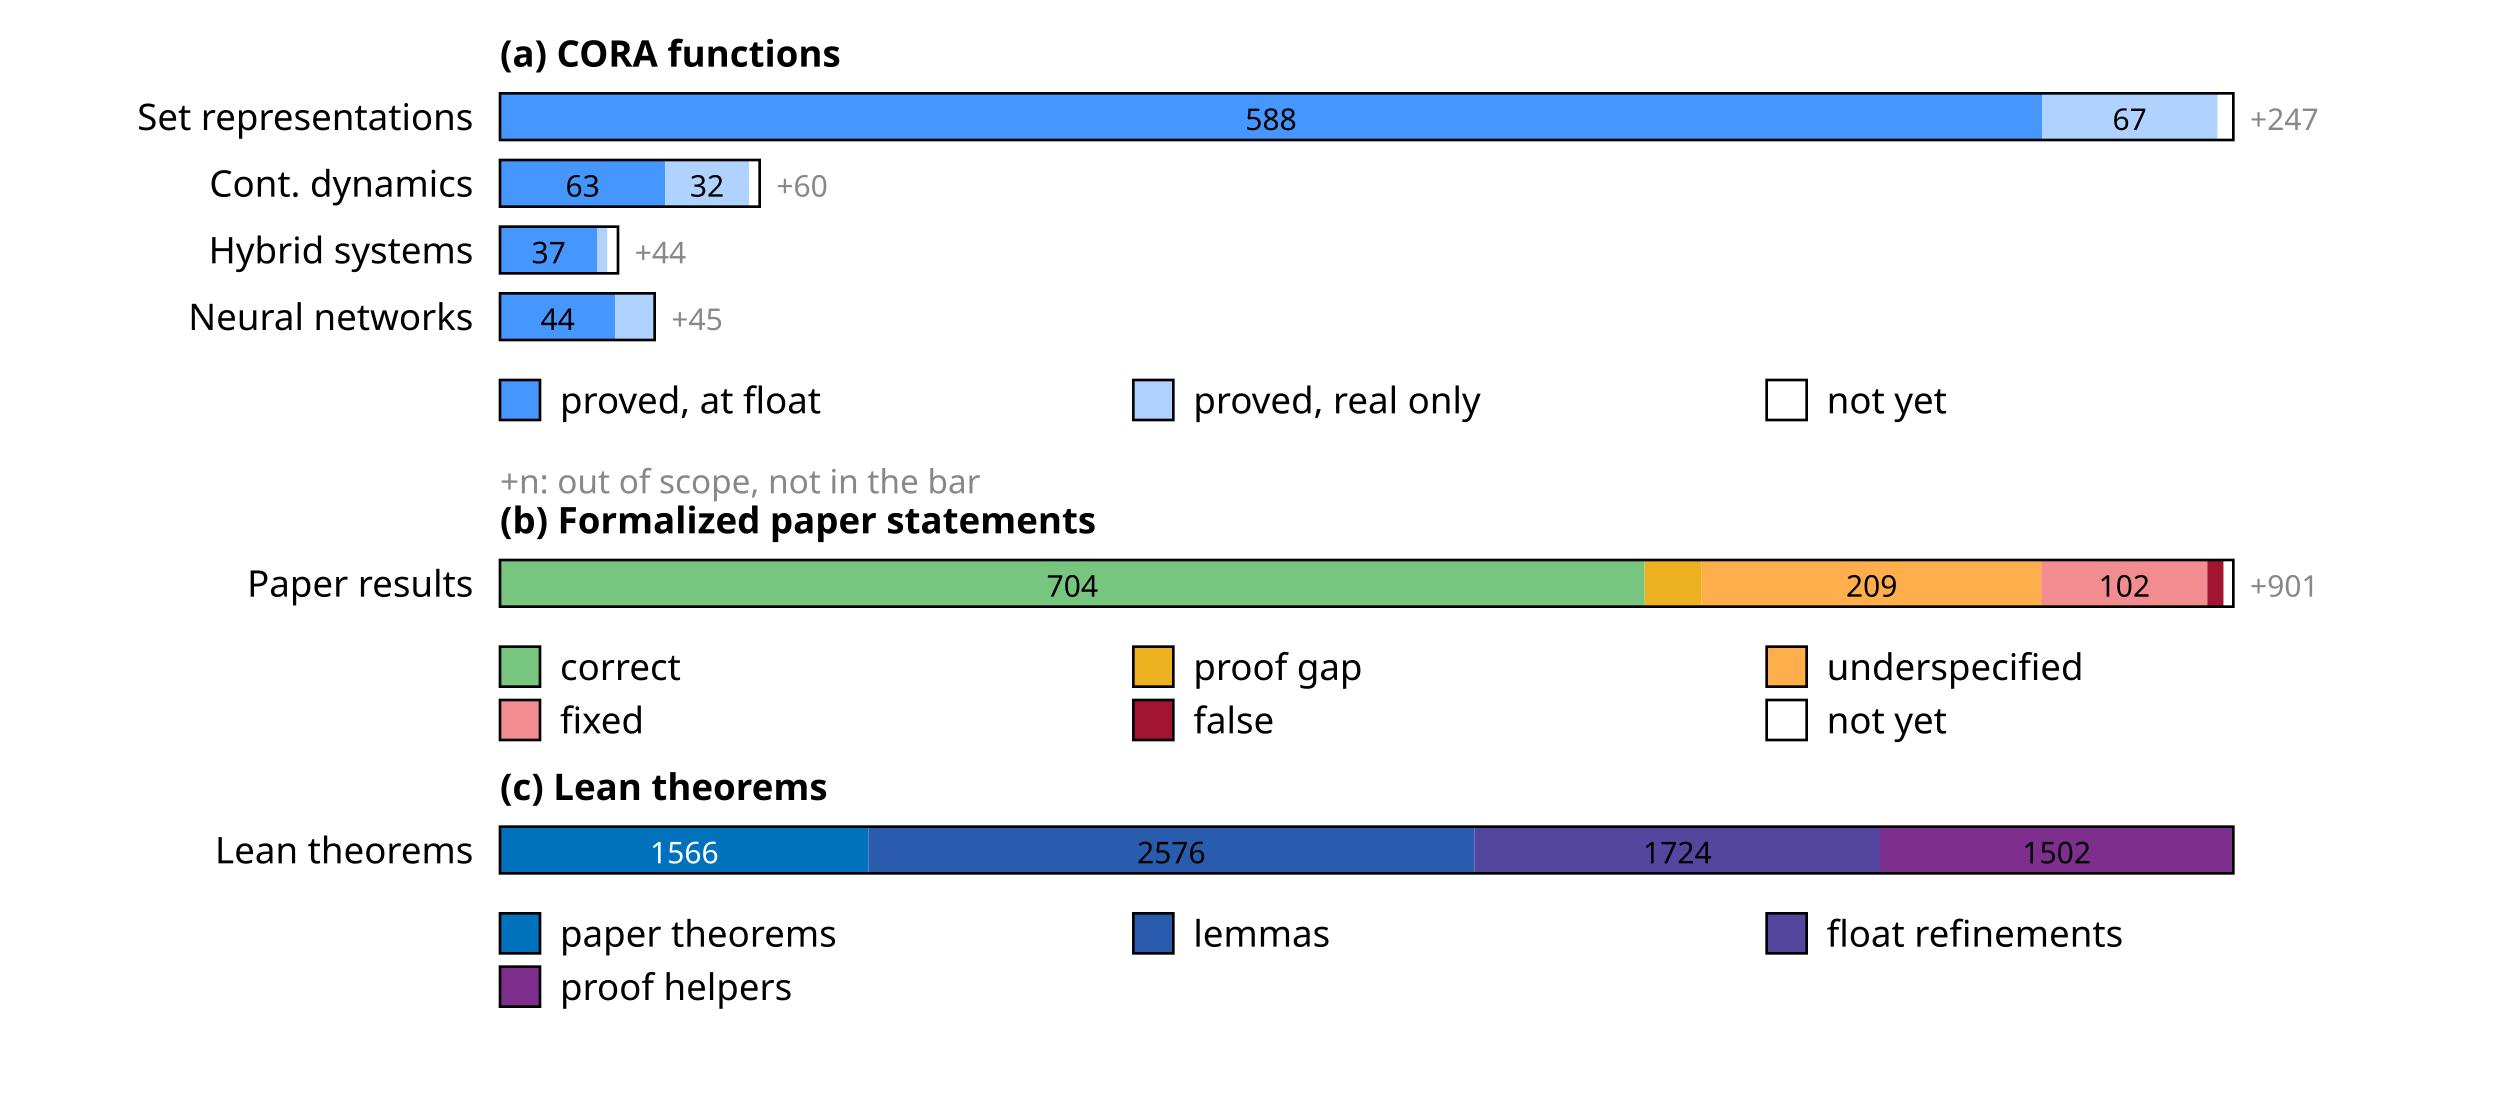
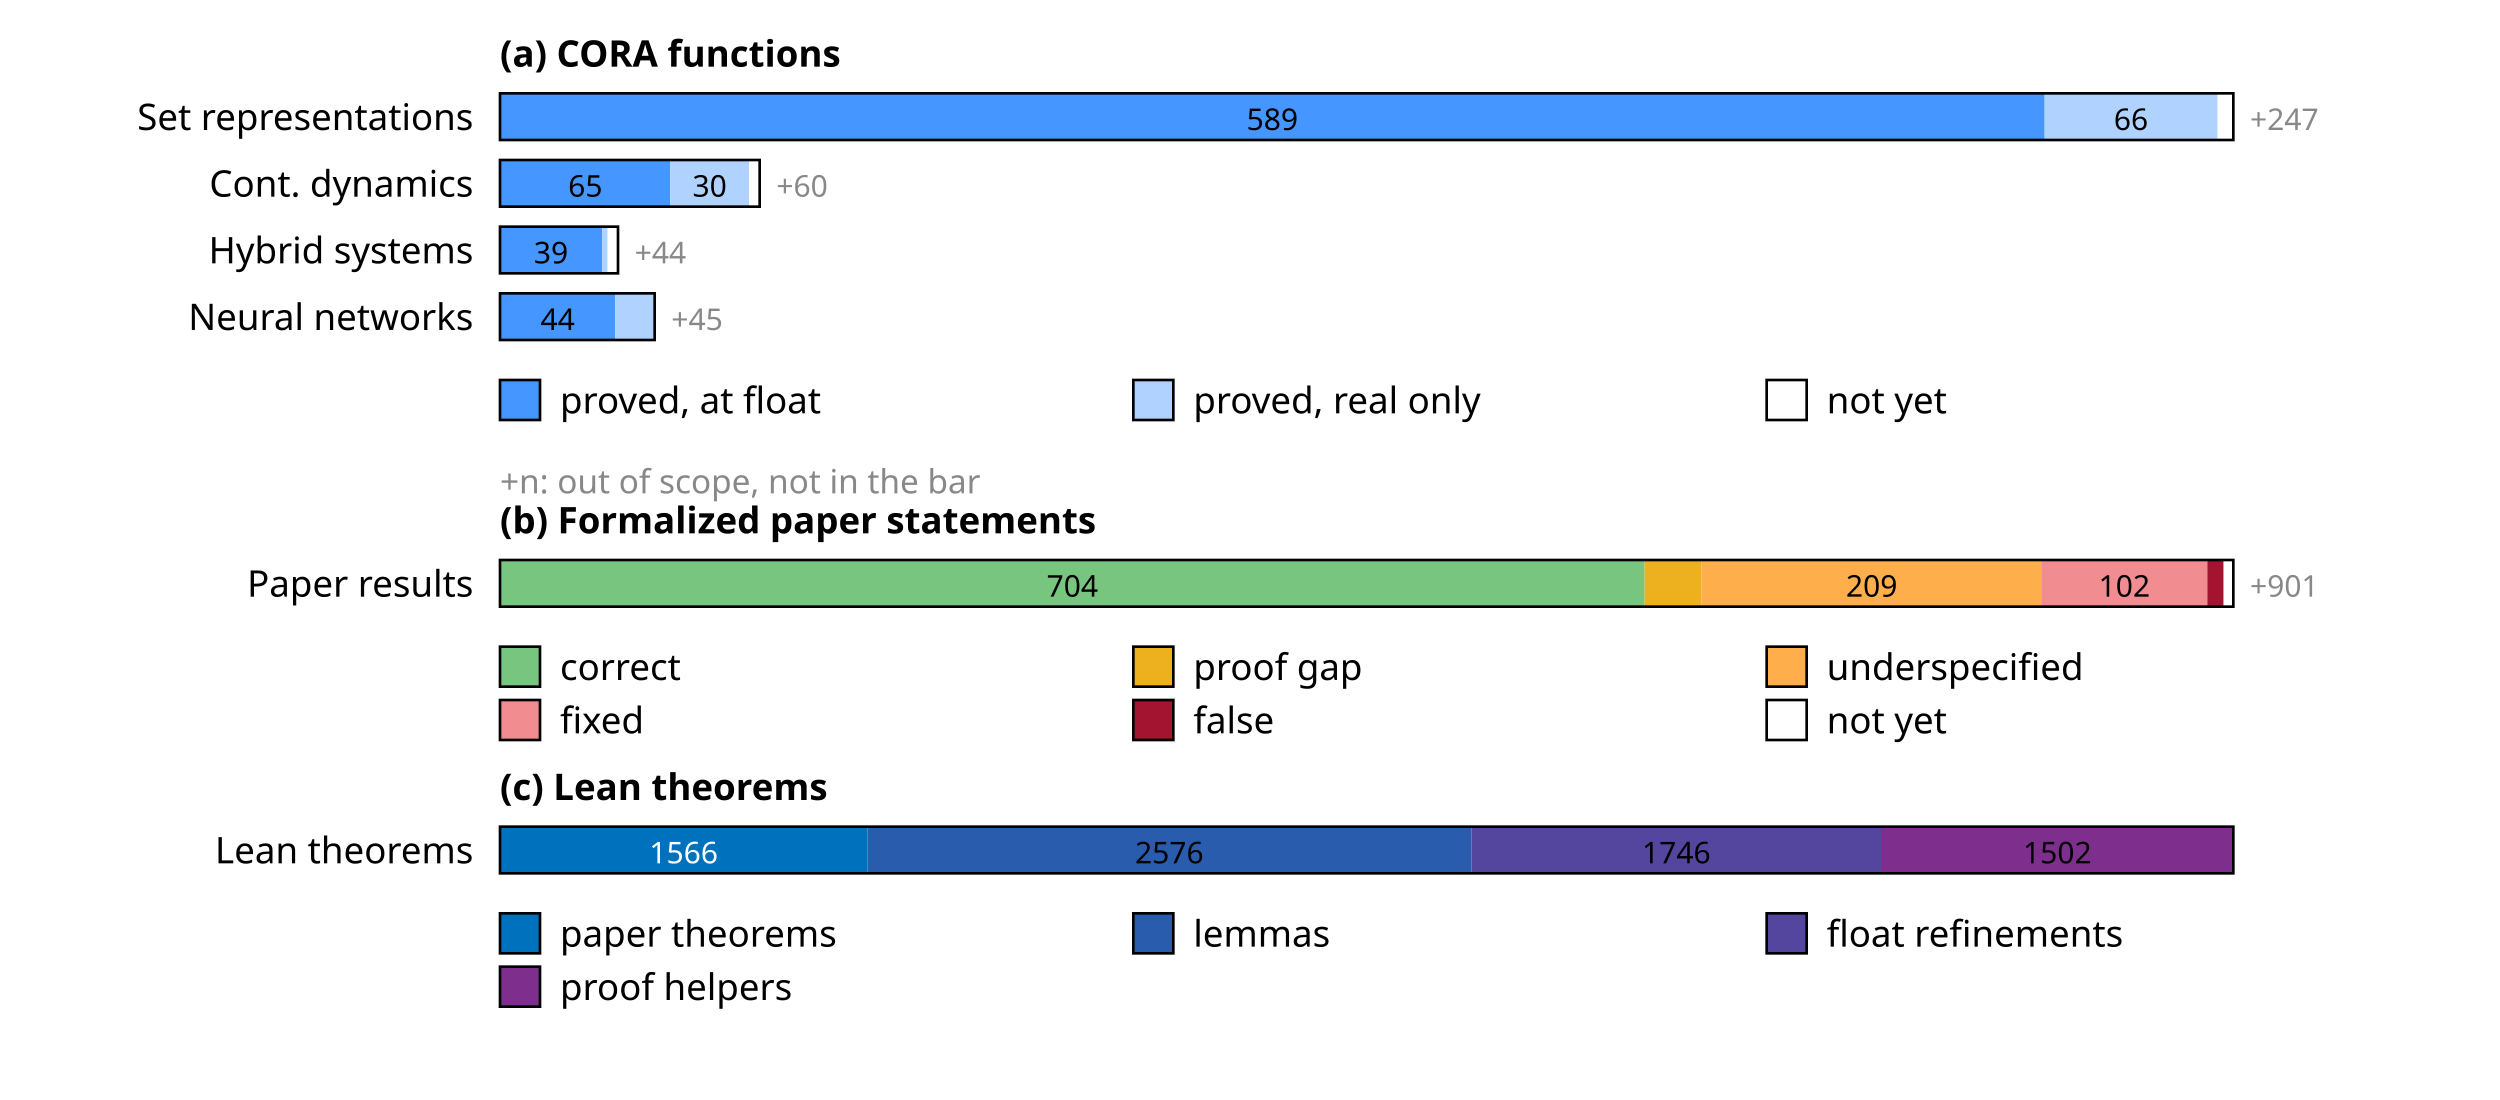
<svg xmlns="http://www.w3.org/2000/svg" width="750" height="330" font-family="sans-serif" font-size="11">
  <rect width="100%" height="100%" fill="white" />
  <text x="150" y="20" font-weight="bold">(a) CORA functions</text>
  <text x="142" y="39" text-anchor="end">Set representations</text>
-   <rect x="150.0" y="28" width="462.6" height="14" fill="rgb(69,150,255)" />
-   <text x="381.3" y="39" text-anchor="middle" font-size="9" fill="#000">588</text>
-   <rect x="612.6" y="28" width="52.7" height="14" fill="rgb(176,210,255)" />
-   <text x="638.9" y="39" text-anchor="middle" font-size="9" fill="#000">67</text>
+   <rect x="150.0" y="28" width="463.4" height="14" fill="rgb(69,150,255)" />
+   <text x="381.7" y="39" text-anchor="middle" font-size="9" fill="#000">589</text>
+   <rect x="613.4" y="28" width="51.9" height="14" fill="rgb(176,210,255)" />
+   <text x="639.3" y="39" text-anchor="middle" font-size="9" fill="#000">66</text>
  <rect x="665.3" y="28" width="4.7" height="14" fill="rgb(255,255,255)" />
  <rect x="150" y="28" width="520.0" height="14" fill="none" stroke="#000" stroke-width="0.8" />
  <text x="675.0" y="39" font-size="9" fill="#888">+247</text>
  <text x="142" y="59" text-anchor="end">Cont. dynamics</text>
-   <rect x="150.0" y="48" width="49.6" height="14" fill="rgb(69,150,255)" />
-   <text x="174.8" y="59" text-anchor="middle" font-size="9" fill="#000">63</text>
-   <rect x="199.6" y="48" width="25.2" height="14" fill="rgb(176,210,255)" />
-   <text x="212.1" y="59" text-anchor="middle" font-size="9" fill="#000">32</text>
+   <rect x="150.0" y="48" width="51.1" height="14" fill="rgb(69,150,255)" />
+   <text x="175.6" y="59" text-anchor="middle" font-size="9" fill="#000">65</text>
+   <rect x="201.1" y="48" width="23.6" height="14" fill="rgb(176,210,255)" />
+   <text x="212.9" y="59" text-anchor="middle" font-size="9" fill="#000">30</text>
  <rect x="224.7" y="48" width="3.1" height="14" fill="rgb(255,255,255)" />
  <rect x="150" y="48" width="77.9" height="14" fill="none" stroke="#000" stroke-width="0.8" />
  <text x="232.9" y="59" font-size="9" fill="#888">+60</text>
  <text x="142" y="79" text-anchor="end">Hybrid systems</text>
-   <rect x="150.0" y="68" width="29.1" height="14" fill="rgb(69,150,255)" />
-   <text x="164.6" y="79" text-anchor="middle" font-size="9" fill="#000">37</text>
-   <rect x="179.1" y="68" width="3.1" height="14" fill="rgb(176,210,255)" />
+   <rect x="150.0" y="68" width="30.7" height="14" fill="rgb(69,150,255)" />
+   <text x="165.3" y="79" text-anchor="middle" font-size="9" fill="#000">39</text>
+   <rect x="180.7" y="68" width="1.6" height="14" fill="rgb(176,210,255)" />
  <rect x="182.3" y="68" width="3.1" height="14" fill="rgb(255,255,255)" />
  <rect x="150" y="68" width="35.4" height="14" fill="none" stroke="#000" stroke-width="0.8" />
  <text x="190.4" y="79" font-size="9" fill="#888">+44</text>
  <text x="142" y="99" text-anchor="end">Neural networks</text>
  <rect x="150.0" y="88" width="34.6" height="14" fill="rgb(69,150,255)" />
  <text x="167.3" y="99" text-anchor="middle" font-size="9" fill="#000">44</text>
  <rect x="184.6" y="88" width="11.8" height="14" fill="rgb(176,210,255)" />
  <rect x="150" y="88" width="46.4" height="14" fill="none" stroke="#000" stroke-width="0.8" />
  <text x="201.4" y="99" font-size="9" fill="#888">+45</text>
  <rect x="150" y="114" width="12" height="12" fill="rgb(69,150,255)" stroke="#000" stroke-width="0.8" />
  <text x="168" y="124">proved, at float</text>
  <rect x="340" y="114" width="12" height="12" fill="rgb(176,210,255)" stroke="#000" stroke-width="0.8" />
  <text x="358" y="124">proved, real only</text>
  <rect x="530" y="114" width="12" height="12" fill="rgb(255,255,255)" stroke="#000" stroke-width="0.8" />
  <text x="548" y="124">not yet</text>
  <text x="150" y="148" font-size="10" fill="#888">+n: out of scope, not in the bar</text>
  <text x="150" y="160" font-weight="bold">(b) Formalized paper statements</text>
  <text x="142" y="179" text-anchor="end">Paper results</text>
  <rect x="150.0" y="168" width="343.4" height="14" fill="rgb(120,197,127)" />
  <text x="321.7" y="179" text-anchor="middle" font-size="9" fill="#000">704</text>
  <rect x="493.4" y="168" width="17.1" height="14" fill="rgb(237,177,32)" />
  <rect x="510.5" y="168" width="102.0" height="14" fill="rgb(255,174,76)" />
  <text x="561.5" y="179" text-anchor="middle" font-size="9" fill="#000">209</text>
  <rect x="612.4" y="168" width="49.8" height="14" fill="rgb(241,141,145)" />
  <text x="637.3" y="179" text-anchor="middle" font-size="9" fill="#000">102</text>
  <rect x="662.2" y="168" width="4.9" height="14" fill="rgb(162,20,47)" />
  <rect x="667.1" y="168" width="2.9" height="14" fill="rgb(255,255,255)" />
  <rect x="150" y="168" width="520.0" height="14" fill="none" stroke="#000" stroke-width="0.8" />
  <text x="675.0" y="179" font-size="9" fill="#888">+901</text>
  <rect x="150" y="194" width="12" height="12" fill="rgb(120,197,127)" stroke="#000" stroke-width="0.8" />
  <text x="168" y="204">correct</text>
  <rect x="340" y="194" width="12" height="12" fill="rgb(237,177,32)" stroke="#000" stroke-width="0.8" />
  <text x="358" y="204">proof gap</text>
  <rect x="530" y="194" width="12" height="12" fill="rgb(255,174,76)" stroke="#000" stroke-width="0.8" />
  <text x="548" y="204">underspecified</text>
  <rect x="150" y="210" width="12" height="12" fill="rgb(241,141,145)" stroke="#000" stroke-width="0.8" />
  <text x="168" y="220">fixed</text>
  <rect x="340" y="210" width="12" height="12" fill="rgb(162,20,47)" stroke="#000" stroke-width="0.8" />
  <text x="358" y="220">false</text>
  <rect x="530" y="210" width="12" height="12" fill="rgb(255,255,255)" stroke="#000" stroke-width="0.8" />
  <text x="548" y="220">not yet</text>
  <text x="150" y="240" font-weight="bold">(c) Lean theorems</text>
  <text x="142" y="259" text-anchor="end">Lean theorems</text>
-   <rect x="150.0" y="248" width="110.5" height="14" fill="rgb(0,114,189)" />
-   <text x="205.3" y="259" text-anchor="middle" font-size="9" fill="#fff">1566</text>
-   <rect x="260.5" y="248" width="181.8" height="14" fill="rgb(42,92,173)" />
-   <text x="351.4" y="259" text-anchor="middle" font-size="9" fill="#000">2576</text>
-   <rect x="442.3" y="248" width="121.7" height="14" fill="rgb(84,69,158)" />
-   <text x="503.2" y="259" text-anchor="middle" font-size="9" fill="#000">1724</text>
-   <rect x="564.0" y="248" width="106.0" height="14" fill="rgb(126,47,142)" />
-   <text x="617.0" y="259" text-anchor="middle" font-size="9" fill="#000">1502</text>
+   <rect x="150.0" y="248" width="110.2" height="14" fill="rgb(0,114,189)" />
+   <text x="205.1" y="259" text-anchor="middle" font-size="9" fill="#fff">1566</text>
+   <rect x="260.2" y="248" width="181.3" height="14" fill="rgb(42,92,173)" />
+   <text x="350.8" y="259" text-anchor="middle" font-size="9" fill="#000">2576</text>
+   <rect x="441.5" y="248" width="122.9" height="14" fill="rgb(84,69,158)" />
+   <text x="502.9" y="259" text-anchor="middle" font-size="9" fill="#000">1746</text>
+   <rect x="564.3" y="248" width="105.7" height="14" fill="rgb(126,47,142)" />
+   <text x="617.2" y="259" text-anchor="middle" font-size="9" fill="#000">1502</text>
  <rect x="150" y="248" width="520.0" height="14" fill="none" stroke="#000" stroke-width="0.8" />
  <rect x="150" y="274" width="12" height="12" fill="rgb(0,114,189)" stroke="#000" stroke-width="0.8" />
  <text x="168" y="284">paper theorems</text>
  <rect x="340" y="274" width="12" height="12" fill="rgb(42,92,173)" stroke="#000" stroke-width="0.8" />
  <text x="358" y="284">lemmas</text>
  <rect x="530" y="274" width="12" height="12" fill="rgb(84,69,158)" stroke="#000" stroke-width="0.8" />
  <text x="548" y="284">float refinements</text>
  <rect x="150" y="290" width="12" height="12" fill="rgb(126,47,142)" stroke="#000" stroke-width="0.8" />
  <text x="168" y="300">proof helpers</text>
</svg>
